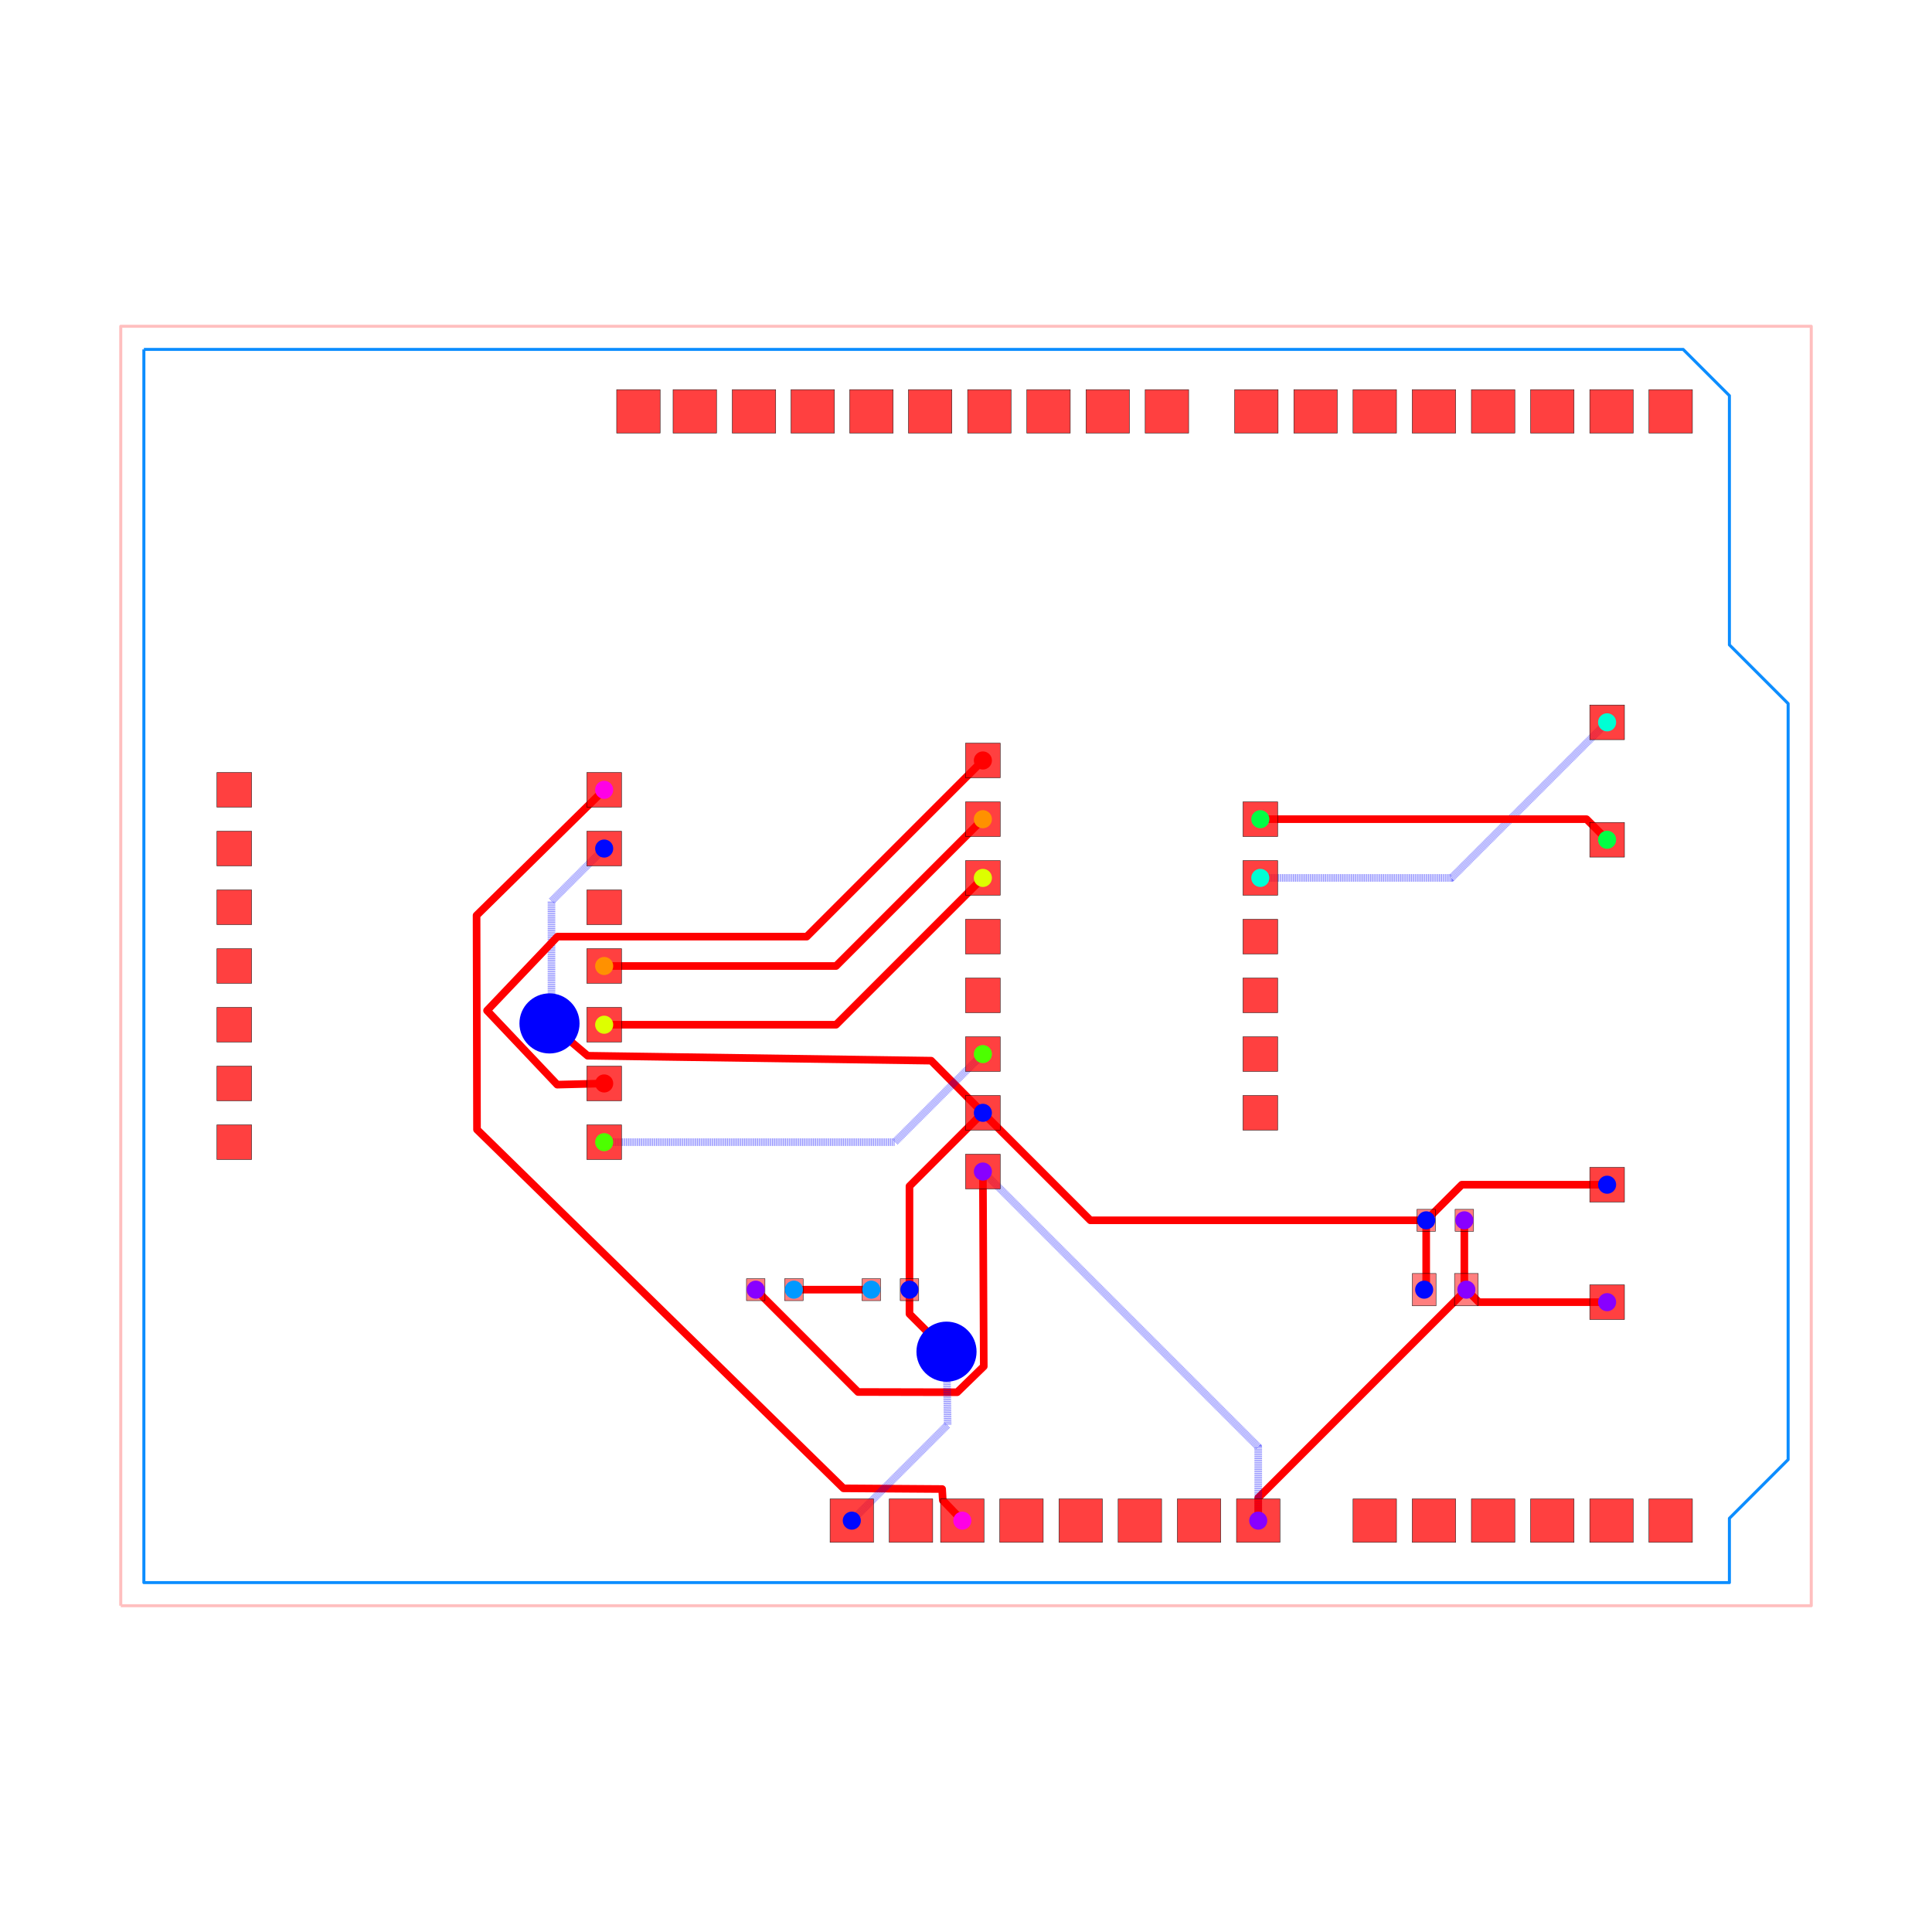
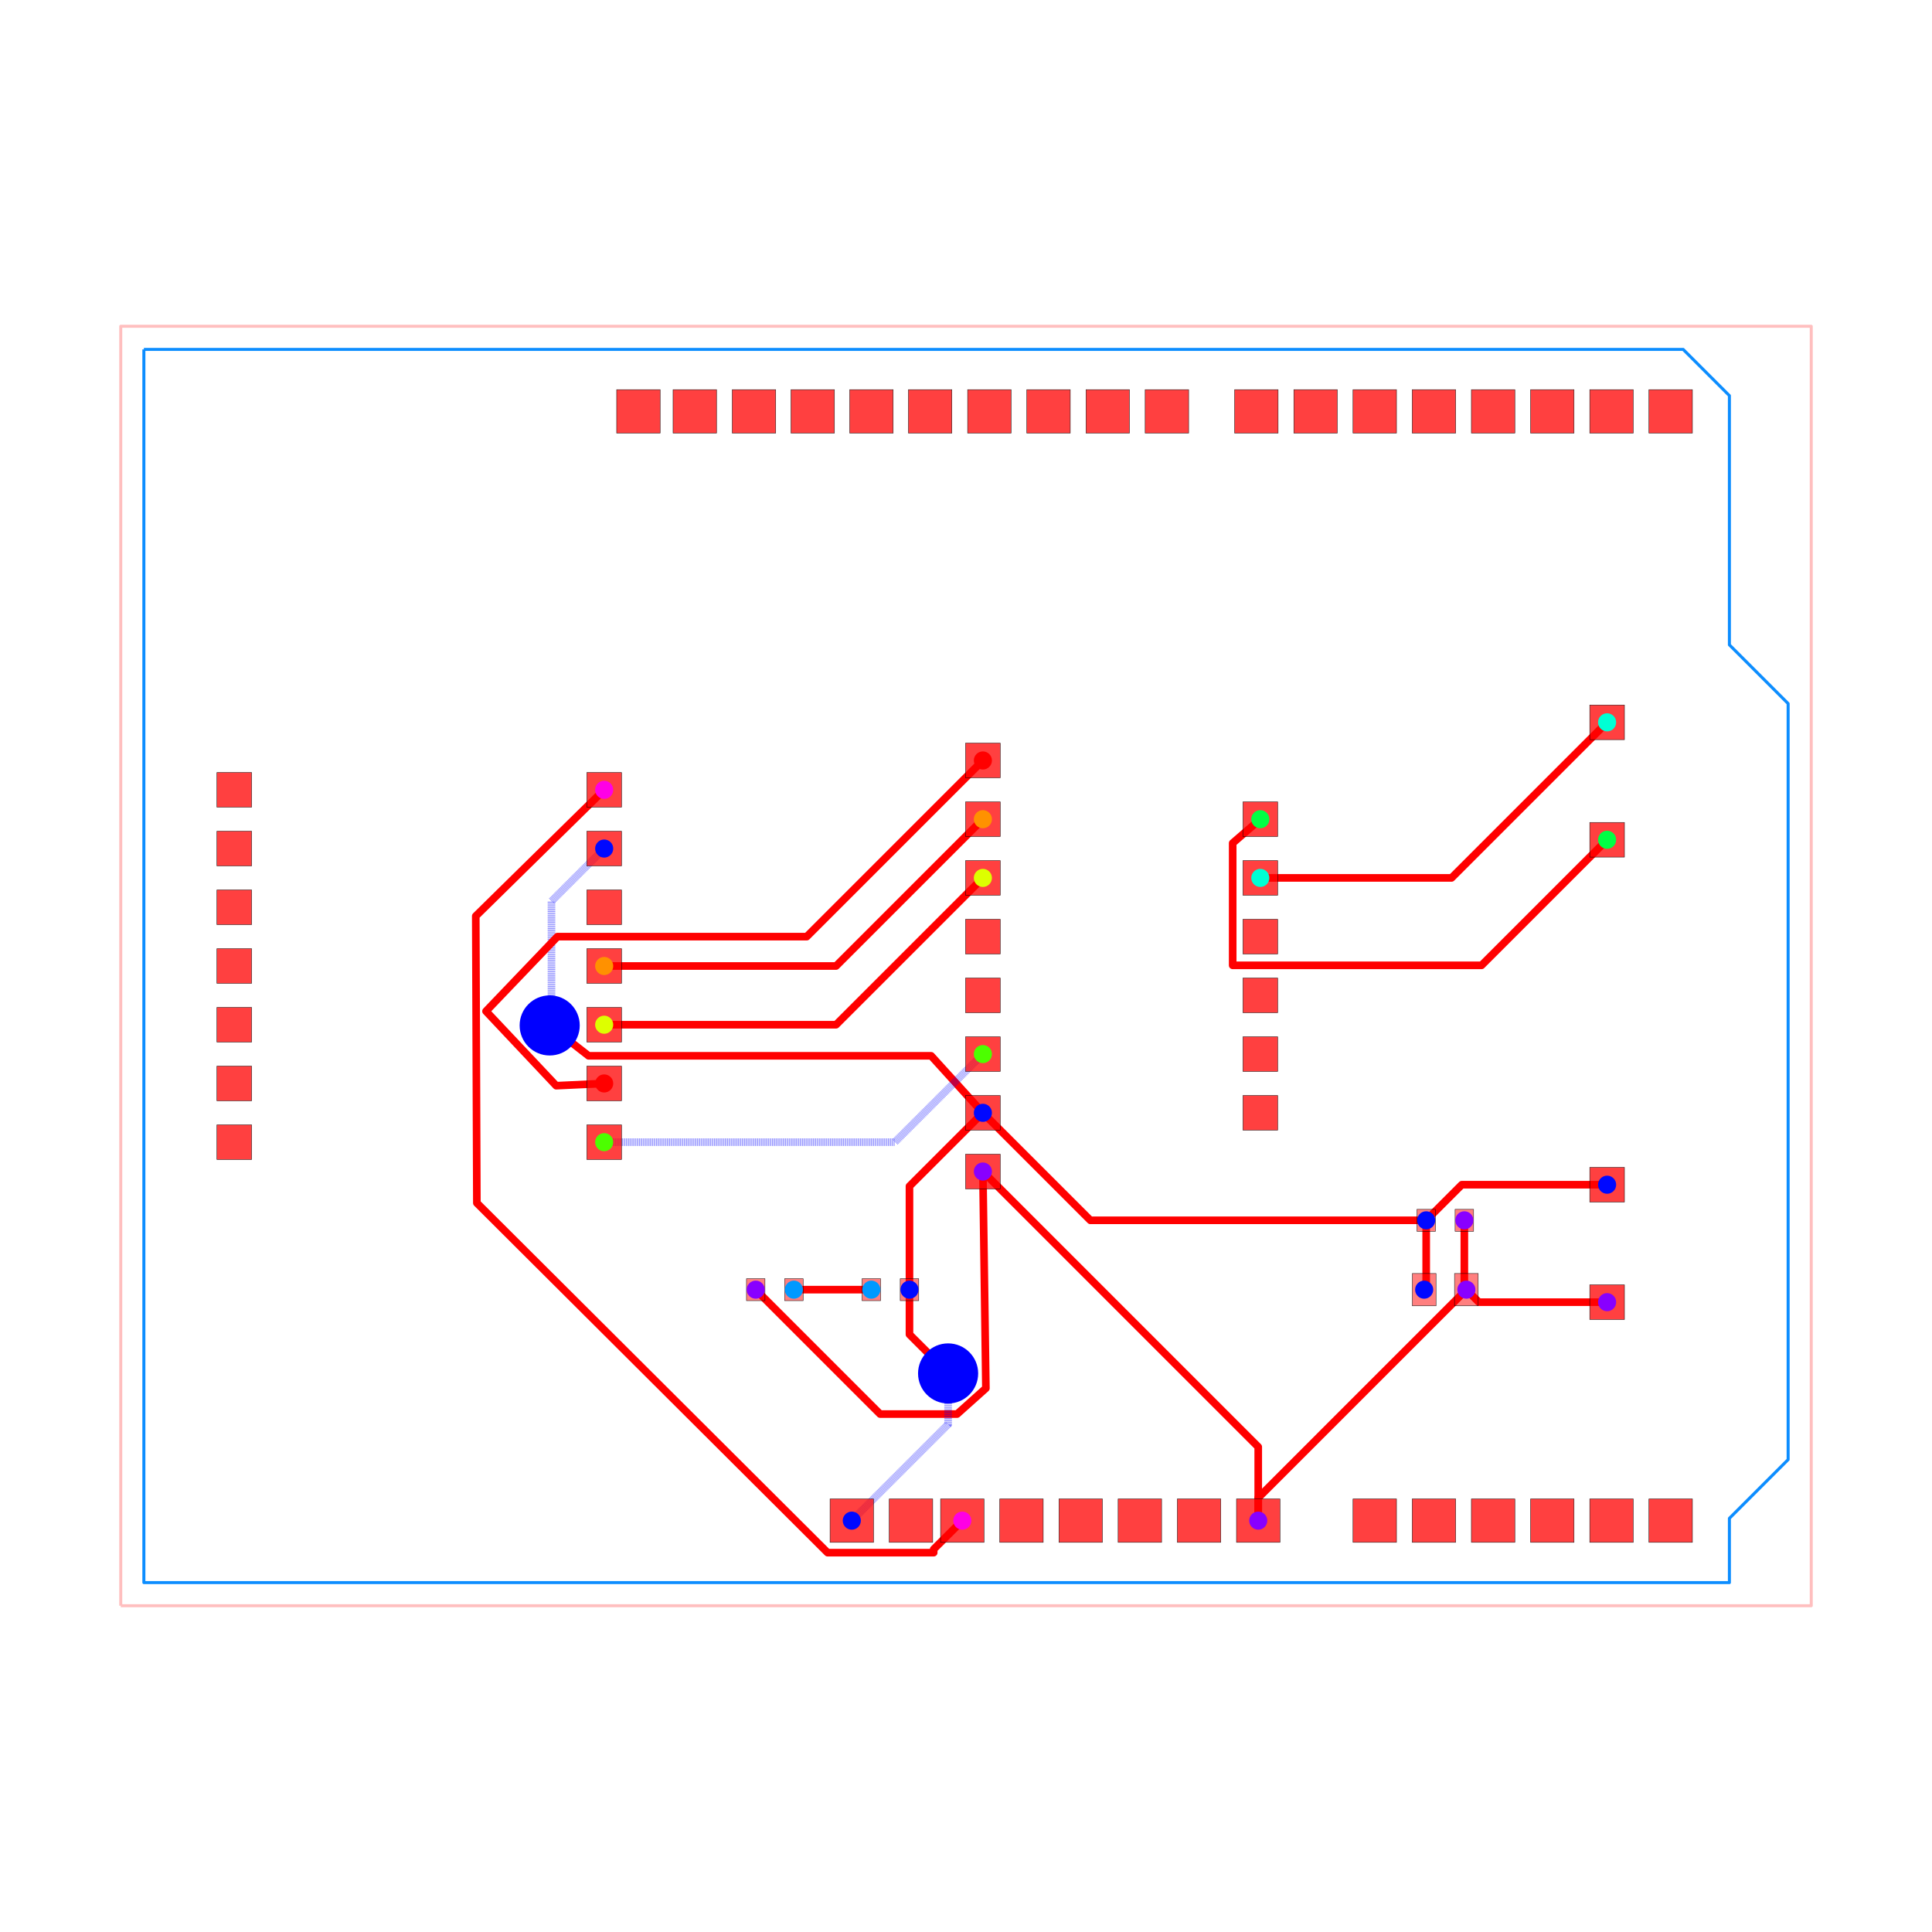
<svg xmlns="http://www.w3.org/2000/svg" width="640" height="640" viewBox="0 0 640 640">
  <rect width="100%" height="100%" fill="white" />
  <g>
    <polyline data-points="-35.29,-27.67 37.83,-27.67 37.83,27.67 -35.29,27.67 -35.29,-27.67" data-type="line" data-label="" points="40,531.915 600,531.915 600,108.085 40,108.085 40,531.915" fill="none" stroke="rgba(255,0,0,0.25)" stroke-linejoin="round" stroke-width="1px" />
  </g>
  <g>
    <polyline data-points="-34.29,26.67 32.29,26.67 34.29,24.67 34.29,13.89 36.83,11.35 36.83,-21.35 34.29,-23.89 34.29,-26.67 -34.29,-26.67 -34.29,26.67" data-type="line" data-label="" points="47.659,115.744 557.571,115.744 572.888,131.061 572.888,213.621 592.341,233.074 592.341,483.512 572.888,502.965 572.888,524.256 47.659,524.256 47.659,115.744" fill="none" stroke="rgba(0, 136, 255, 0.95)" stroke-linejoin="round" stroke-width="1px" />
  </g>
  <g>
-     <polyline data-points="-14.379999999999999,7.62 -19.899506719656955,2.1883315340794947 -19.880704670898766,-7.074513237153152 -4.029604955754892,-22.59285550285438 0.23763457627153056,-22.62285554353448 0.26616192611965034,-23.11085187884909 1.11,-23.99" data-type="line" data-label="" points="200.142,261.641 157.87,303.24 158.014,374.181 279.412,493.031 312.093,493.26 312.312,496.998 318.775,503.731" fill="none" stroke="red" stroke-linejoin="round" stroke-width="2.527" />
+     <polyline data-points="-14.379999999999999,7.62 -19.934180933266333,2.159323896553744 -19.886902852494703,-10.250622612157553 -4.71609805991662,-25.375 -0.12718788531688285,-25.375 -0.12718788531688152,-25.22718788531688 1.11,-23.99" data-type="line" data-label="" points="200.142,261.641 157.605,303.463 157.967,398.506 274.155,514.338 309.299,514.338 309.299,513.206 318.775,503.731" fill="none" stroke="red" stroke-linejoin="round" stroke-width="2.527" />
  </g>
  <g>
    <polyline data-points="22.825,-11 22.825,-13.911999999999999 22.9125,-14" data-type="line" data-label="" points="485.082,404.245 485.082,426.547 485.752,427.221" fill="none" stroke="red" stroke-linejoin="round" stroke-width="2.527" />
  </g>
  <g>
    <polyline data-points="29,-14.54 23.453,-14.54 22.9125,-14" data-type="line" data-label="" points="532.374,431.357 489.892,431.357 485.752,427.221" fill="none" stroke="red" stroke-linejoin="round" stroke-width="2.527" />
  </g>
  <g>
-     <polyline data-points="1.9999999999999996,-8.89 2.038624768581422,-17.317977089226055 0.88931233838271,-18.435731453479264 -3.399150368752875,-18.425849631247125 -7.825,-14" data-type="line" data-label="" points="325.591,388.085 325.887,452.632 317.084,461.193 284.241,461.117 250.345,427.221" fill="none" stroke="red" stroke-linejoin="round" stroke-width="2.527" />
+     <polyline data-points="1.9999999999999996,-8.89 2.130414286286365,-18.264893156378253 0.8845813723275404,-19.38031178405071 -2.444688215949289,-19.38031178405071 -7.825,-14" data-type="line" data-label="" points="325.591,388.085 326.59,459.884 317.048,468.427 291.551,468.427 250.345,427.221" fill="none" stroke="red" stroke-linejoin="round" stroke-width="2.527" />
  </g>
  <g>
    <polyline data-points="13.91,-23.99 13.91,-23.003 22.9125,-14" data-type="line" data-label="" points="416.805,503.731 416.805,496.172 485.752,427.221" fill="none" stroke="red" stroke-linejoin="round" stroke-width="2.527" />
  </g>
  <g>
-     <polyline data-points="13.91,-23.99 13.91,-20.8 1.9999999999999996,-8.89" data-type="line" data-label="" points="416.805,503.731 416.805,479.3 325.591,388.085" fill="none" stroke="rgba(0,0,255,0.5)" stroke-linejoin="round" stroke-width="2.527" stroke-dasharray="0.2 0.2" />
+     <polyline data-points="13.91,-23.99 13.91,-20.8 1.9999999999999996,-8.89" data-type="line" data-label="" points="416.805,503.731 416.805,479.3 325.591,388.085" fill="none" stroke="red" stroke-linejoin="round" stroke-width="2.527" />
  </g>
  <g>
    <polyline data-points="21.175,-11 21.175,-13.913 21.0875,-14" data-type="line" data-label="" points="472.445,404.245 472.445,426.555 471.775,427.221" fill="none" stroke="red" stroke-linejoin="round" stroke-width="2.527" />
  </g>
  <g>
    <polyline data-points="29,-9.46 22.715,-9.46 21.175,-11" data-type="line" data-label="" points="532.374,392.451 484.24,392.451 472.445,404.245" fill="none" stroke="red" stroke-linejoin="round" stroke-width="2.527" />
  </g>
  <g>
    <polyline data-points="-1.175,-14 -1.175,-9.524999999999999 1.9999999999999996,-6.3500000000000005" data-type="line" data-label="" points="301.275,427.221 301.275,392.949 325.591,368.632" fill="none" stroke="red" stroke-linejoin="round" stroke-width="2.527" />
  </g>
  <g>
-     <polyline data-points="-1.175,-14 -1.175,-15.048308959949473 0.38176341967097827,-16.605072379620452 0.38176341967097827,-16.60876341967098 0.42669300002665034,-16.681657924459852" data-type="line" data-label="" points="301.275,427.221 301.275,435.25 313.197,447.172 313.197,447.201 313.541,447.759" fill="none" stroke="red" stroke-linejoin="round" stroke-width="2.527" />
-   </g>
-   <g>
-     <polyline data-points="0.42669300002665034,-16.681657924459852 0.477,-19.842999999999996 -3.67,-23.99" data-type="line" data-label="" points="313.541,447.759 313.927,471.97 282.166,503.731" fill="none" stroke="rgba(0,0,255,0.5)" stroke-linejoin="round" stroke-width="2.527" stroke-dasharray="0.2 0.2" />
+     <polyline data-points="-1.175,-14 -1.175,-15.936347036198743 0.460890760342563,-17.572237796541305 0.460890760342563,-17.587890760342564 0.496,-17.623" data-type="line" data-label="" points="301.275,427.221 301.275,442.051 313.803,454.58 313.803,454.699 314.072,454.968" fill="none" stroke="red" stroke-linejoin="round" stroke-width="2.527" />
+   </g>
+   <g>
+     <polyline data-points="0.496,-17.623 0.496,-19.823999999999998 -3.67,-23.99" data-type="line" data-label="" points="314.072,454.968 314.072,471.825 282.166,503.731" fill="none" stroke="rgba(0,0,255,0.5)" stroke-linejoin="round" stroke-width="2.527" stroke-dasharray="0.2 0.2" />
  </g>
  <g>
    <polyline data-points="1.9999999999999996,-6.3500000000000005 6.649999999999999,-11 21.175,-11" data-type="line" data-label="" points="325.591,368.632 361.204,404.245 472.445,404.245" fill="none" stroke="red" stroke-linejoin="round" stroke-width="2.527" />
  </g>
  <g>
-     <polyline data-points="-14.379999999999999,5.079999999999999 -16.65941903879377,2.8005809612062267 -16.65941903879377,-2.4755713344732593 -16.65941903879377,-2.5065809612062298 -16.745388833943515,-2.4839386822901264" data-type="line" data-label="" points="200.142,281.094 182.685,298.551 182.685,338.96 182.685,339.197 182.027,339.024" fill="none" stroke="rgba(0,0,255,0.5)" stroke-linejoin="round" stroke-width="2.527" stroke-dasharray="0.2 0.2" />
-   </g>
-   <g>
-     <polyline data-points="-16.745388833943515,-2.4839386822901264 -15.095808957183236,-3.88120780646078 -0.23803133430178205,-4.094991686845127 -0.23716798233458816,-4.094991686845127 1.9999999999999996,-6.3500000000000005" data-type="line" data-label="" points="182.027,339.024 194.66,349.725 308.451,351.362 308.457,351.362 325.591,368.632" fill="none" stroke="red" stroke-linejoin="round" stroke-width="2.527" />
+     <polyline data-points="-14.379999999999999,5.079999999999999 -16.65941903879377,2.8005809612062267 -16.65941903879377,-2.4755713344732593 -16.65941903879377,-2.5065809612062298 -16.736988024134188,-2.57083114691019" data-type="line" data-label="" points="200.142,281.094 182.685,298.551 182.685,338.96 182.685,339.197 182.091,339.689" fill="none" stroke="rgba(0,0,255,0.5)" stroke-linejoin="round" stroke-width="2.527" stroke-dasharray="0.2 0.2" />
+   </g>
+   <g>
+     <polyline data-points="-16.736988024134188,-2.57083114691019 -15.053341041012306,-3.885 -0.23820439297949925,-3.885 -0.23734104101230535,-3.885 1.9999999999999996,-6.3500000000000005" data-type="line" data-label="" points="182.091,339.689 194.985,349.754 308.449,349.754 308.456,349.754 325.591,368.632" fill="none" stroke="red" stroke-linejoin="round" stroke-width="2.527" />
  </g>
  <g>
    <polyline data-points="-2.825,-14 -6.175,-14" data-type="line" data-label="" points="288.638,427.221 262.981,427.221" fill="none" stroke="red" stroke-linejoin="round" stroke-width="2.527" />
  </g>
  <g>
-     <polyline data-points="14,3.8100000000000005 22.270000000000003,3.8100000000000005 29,10.54" data-type="line" data-label="" points="417.495,290.821 480.832,290.821 532.374,239.278" fill="none" stroke="rgba(0,0,255,0.5)" stroke-linejoin="round" stroke-width="2.527" stroke-dasharray="0.2 0.2" />
-   </g>
-   <g>
-     <polyline data-points="14,6.35 28.11,6.35 29,5.46" data-type="line" data-label="" points="417.495,271.368 525.558,271.368 532.374,278.184" fill="none" stroke="red" stroke-linejoin="round" stroke-width="2.527" />
+     <polyline data-points="14,3.8100000000000005 22.270000000000003,3.8100000000000005 29,10.54" data-type="line" data-label="" points="417.495,290.821 480.832,290.821 532.374,239.278" fill="none" stroke="red" stroke-linejoin="round" stroke-width="2.527" />
+   </g>
+   <g>
+     <polyline data-points="14,6.35 12.805,5.316093819595089 12.805,0.02835742871903779 23.56835742871904,0.02835742871903779 29,5.46" data-type="line" data-label="" points="417.495,271.368 408.342,279.286 408.342,319.783 490.775,319.783 532.374,278.184" fill="none" stroke="red" stroke-linejoin="round" stroke-width="2.527" />
  </g>
  <g>
    <polyline data-points="-14.379999999999999,-7.62 -1.81,-7.62 1.9999999999999998,-3.8100000000000005" data-type="line" data-label="" points="200.142,378.359 296.411,378.359 325.591,349.179" fill="none" stroke="rgba(0,0,255,0.5)" stroke-linejoin="round" stroke-width="2.527" stroke-dasharray="0.2 0.2" />
  </g>
  <g>
    <polyline data-points="-14.379999999999999,-2.54 -4.35,-2.54 2.0000000000000004,3.8099999999999987" data-type="line" data-label="" points="200.142,339.453 276.958,339.453 325.591,290.821" fill="none" stroke="red" stroke-linejoin="round" stroke-width="2.527" />
  </g>
  <g>
    <polyline data-points="-14.379999999999999,0 -4.35,0 2.0000000000000004,6.35" data-type="line" data-label="" points="200.142,320 276.958,320 325.591,271.368" fill="none" stroke="red" stroke-linejoin="round" stroke-width="2.527" />
  </g>
  <g>
-     <polyline data-points="-14.379999999999999,-5.08 -16.410707367555073,-5.1319849676765585 -19.44618886756604,-1.927340928403564 -16.403616615708493,1.27 -5.654414031637213,1.27 -5.620000000000001,1.27 2.0000000000000004,8.89" data-type="line" data-label="" points="200.142,358.906 184.59,359.304 161.342,334.761 184.644,310.274 266.968,310.274 267.232,310.274 325.591,251.915" fill="none" stroke="red" stroke-linejoin="round" stroke-width="2.527" />
+     <polyline data-points="-14.379999999999999,-5.08 -16.45486510497725,-5.177436914004379 -19.490660319393893,-1.9560147573834838 -16.403616615708493,1.27 -5.654414031637213,1.27 -5.620000000000001,1.27 2.0000000000000004,8.89" data-type="line" data-label="" points="200.142,358.906 184.252,359.652 161.002,334.98 184.644,310.274 266.968,310.274 267.232,310.274 325.591,251.915" fill="none" stroke="red" stroke-linejoin="round" stroke-width="2.527" />
  </g>
  <g>
    <rect data-type="rect" data-label="top source_net_1" data-x="22.9125" data-y="-14" x="481.827" y="421.86" width="7.85" height="10.722" fill="rgba(255,0,0,0.5)" stroke="black" stroke-width="0.131" />
  </g>
  <g>
    <rect data-type="rect" data-label="top source_net_0" data-x="21.0875" data-y="-14" x="467.85" y="421.86" width="7.85" height="10.722" fill="rgba(255,0,0,0.5)" stroke="black" stroke-width="0.131" />
  </g>
  <g>
    <rect data-type="rect" data-label="top source_net_1" data-x="22.825" data-y="-11" x="482.019" y="400.607" width="6.127" height="7.276" fill="rgba(255,0,0,0.5)" stroke="black" stroke-width="0.131" />
  </g>
  <g>
    <rect data-type="rect" data-label="top source_net_0" data-x="21.175" data-y="-11" x="469.382" y="400.607" width="6.127" height="7.276" fill="rgba(255,0,0,0.5)" stroke="black" stroke-width="0.131" />
  </g>
  <g>
    <rect data-type="rect" data-label="top source_net_1" data-x="-7.825" data-y="-14" x="247.281" y="423.583" width="6.127" height="7.276" fill="rgba(255,0,0,0.5)" stroke="black" stroke-width="0.131" />
  </g>
  <g>
    <rect data-type="rect" data-label="top source_trace_21" data-x="-6.175" data-y="-14" x="259.918" y="423.583" width="6.127" height="7.276" fill="rgba(255,0,0,0.5)" stroke="black" stroke-width="0.131" />
  </g>
  <g>
    <rect data-type="rect" data-label="top source_trace_21" data-x="-2.825" data-y="-14" x="285.574" y="423.583" width="6.127" height="7.276" fill="rgba(255,0,0,0.5)" stroke="black" stroke-width="0.131" />
  </g>
  <g>
    <rect data-type="rect" data-label="top source_net_0" data-x="-1.175" data-y="-14" x="298.211" y="423.583" width="6.127" height="7.276" fill="rgba(255,0,0,0.5)" stroke="black" stroke-width="0.131" />
  </g>
  <g>
    <rect data-type="rect" data-label="top bottom" data-x="31.75" data-y="-23.99" x="546.236" y="496.532" width="14.398" height="14.398" fill="rgba(255,0,0,0.75)" stroke="black" stroke-width="0.131" />
  </g>
  <g>
    <rect data-type="rect" data-label="top bottom" data-x="29.19" data-y="-23.99" x="526.63" y="496.532" width="14.398" height="14.398" fill="rgba(255,0,0,0.75)" stroke="black" stroke-width="0.131" />
  </g>
  <g>
    <rect data-type="rect" data-label="top bottom" data-x="26.63" data-y="-23.99" x="507.024" y="496.532" width="14.398" height="14.398" fill="rgba(255,0,0,0.75)" stroke="black" stroke-width="0.131" />
  </g>
  <g>
    <rect data-type="rect" data-label="top bottom" data-x="24.07" data-y="-23.99" x="487.418" y="496.532" width="14.398" height="14.398" fill="rgba(255,0,0,0.75)" stroke="black" stroke-width="0.131" />
  </g>
  <g>
    <rect data-type="rect" data-label="top bottom" data-x="21.51" data-y="-23.99" x="467.812" y="496.532" width="14.398" height="14.398" fill="rgba(255,0,0,0.75)" stroke="black" stroke-width="0.131" />
  </g>
  <g>
    <rect data-type="rect" data-label="top bottom" data-x="18.95" data-y="-23.99" x="448.206" y="496.532" width="14.398" height="14.398" fill="rgba(255,0,0,0.75)" stroke="black" stroke-width="0.131" />
  </g>
  <g>
    <rect data-type="rect" data-label="top source_net_1 bottom source_net_1" data-x="13.91" data-y="-23.99" x="409.606" y="496.532" width="14.398" height="14.398" fill="rgba(255,0,0,0.75)" stroke="black" stroke-width="0.131" />
  </g>
  <g>
    <rect data-type="rect" data-label="top bottom" data-x="11.35" data-y="-23.99" x="390" y="496.532" width="14.398" height="14.398" fill="rgba(255,0,0,0.75)" stroke="black" stroke-width="0.131" />
  </g>
  <g>
    <rect data-type="rect" data-label="top bottom" data-x="8.79" data-y="-23.99" x="370.394" y="496.532" width="14.398" height="14.398" fill="rgba(255,0,0,0.75)" stroke="black" stroke-width="0.131" />
  </g>
  <g>
    <rect data-type="rect" data-label="top bottom" data-x="6.23" data-y="-23.99" x="350.788" y="496.532" width="14.398" height="14.398" fill="rgba(255,0,0,0.75)" stroke="black" stroke-width="0.131" />
  </g>
  <g>
    <rect data-type="rect" data-label="top bottom" data-x="3.67" data-y="-23.99" x="331.182" y="496.532" width="14.398" height="14.398" fill="rgba(255,0,0,0.75)" stroke="black" stroke-width="0.131" />
  </g>
  <g>
    <rect data-type="rect" data-label="top source_net_2 bottom source_net_2" data-x="1.11" data-y="-23.99" x="311.575" y="496.532" width="14.398" height="14.398" fill="rgba(255,0,0,0.75)" stroke="black" stroke-width="0.131" />
  </g>
  <g>
    <rect data-type="rect" data-label="top bottom" data-x="-1.11" data-y="-23.99" x="294.573" y="496.532" width="14.398" height="14.398" fill="rgba(255,0,0,0.75)" stroke="black" stroke-width="0.131" />
  </g>
  <g>
    <rect data-type="rect" data-label="top source_net_0 bottom source_net_0" data-x="-3.67" data-y="-23.99" x="274.967" y="496.532" width="14.398" height="14.398" fill="rgba(255,0,0,0.75)" stroke="black" stroke-width="0.131" />
  </g>
  <g>
    <rect data-type="rect" data-label="top bottom" data-x="31.75" data-y="23.99" x="546.236" y="129.07" width="14.398" height="14.398" fill="rgba(255,0,0,0.75)" stroke="black" stroke-width="0.131" />
  </g>
  <g>
    <rect data-type="rect" data-label="top bottom" data-x="29.19" data-y="23.99" x="526.63" y="129.07" width="14.398" height="14.398" fill="rgba(255,0,0,0.75)" stroke="black" stroke-width="0.131" />
  </g>
  <g>
    <rect data-type="rect" data-label="top bottom" data-x="26.63" data-y="23.99" x="507.024" y="129.07" width="14.398" height="14.398" fill="rgba(255,0,0,0.75)" stroke="black" stroke-width="0.131" />
  </g>
  <g>
    <rect data-type="rect" data-label="top bottom" data-x="24.07" data-y="23.99" x="487.418" y="129.07" width="14.398" height="14.398" fill="rgba(255,0,0,0.75)" stroke="black" stroke-width="0.131" />
  </g>
  <g>
    <rect data-type="rect" data-label="top bottom" data-x="21.51" data-y="23.99" x="467.812" y="129.07" width="14.398" height="14.398" fill="rgba(255,0,0,0.75)" stroke="black" stroke-width="0.131" />
  </g>
  <g>
    <rect data-type="rect" data-label="top bottom" data-x="18.95" data-y="23.99" x="448.206" y="129.07" width="14.398" height="14.398" fill="rgba(255,0,0,0.75)" stroke="black" stroke-width="0.131" />
  </g>
  <g>
    <rect data-type="rect" data-label="top bottom" data-x="16.39" data-y="23.99" x="428.6" y="129.07" width="14.398" height="14.398" fill="rgba(255,0,0,0.75)" stroke="black" stroke-width="0.131" />
  </g>
  <g>
    <rect data-type="rect" data-label="top bottom" data-x="13.83" data-y="23.99" x="408.993" y="129.07" width="14.398" height="14.398" fill="rgba(255,0,0,0.75)" stroke="black" stroke-width="0.131" />
  </g>
  <g>
    <rect data-type="rect" data-label="top bottom" data-x="9.96" data-y="23.99" x="379.354" y="129.07" width="14.398" height="14.398" fill="rgba(255,0,0,0.75)" stroke="black" stroke-width="0.131" />
  </g>
  <g>
    <rect data-type="rect" data-label="top bottom" data-x="7.4" data-y="23.99" x="359.748" y="129.07" width="14.398" height="14.398" fill="rgba(255,0,0,0.75)" stroke="black" stroke-width="0.131" />
  </g>
  <g>
    <rect data-type="rect" data-label="top bottom" data-x="4.84" data-y="23.99" x="340.142" y="129.07" width="14.398" height="14.398" fill="rgba(255,0,0,0.75)" stroke="black" stroke-width="0.131" />
  </g>
  <g>
    <rect data-type="rect" data-label="top bottom" data-x="2.28" data-y="23.99" x="320.536" y="129.07" width="14.398" height="14.398" fill="rgba(255,0,0,0.75)" stroke="black" stroke-width="0.131" />
  </g>
  <g>
    <rect data-type="rect" data-label="top bottom" data-x="-0.28" data-y="23.99" x="300.93" y="129.07" width="14.398" height="14.398" fill="rgba(255,0,0,0.75)" stroke="black" stroke-width="0.131" />
  </g>
  <g>
    <rect data-type="rect" data-label="top bottom" data-x="-2.82" data-y="23.99" x="281.477" y="129.07" width="14.398" height="14.398" fill="rgba(255,0,0,0.75)" stroke="black" stroke-width="0.131" />
  </g>
  <g>
    <rect data-type="rect" data-label="top bottom" data-x="-5.36" data-y="23.99" x="262.024" y="129.07" width="14.398" height="14.398" fill="rgba(255,0,0,0.75)" stroke="black" stroke-width="0.131" />
  </g>
  <g>
    <rect data-type="rect" data-label="top bottom" data-x="-7.9" data-y="23.99" x="242.571" y="129.07" width="14.398" height="14.398" fill="rgba(255,0,0,0.75)" stroke="black" stroke-width="0.131" />
  </g>
  <g>
    <rect data-type="rect" data-label="top bottom" data-x="-10.46" data-y="23.99" x="222.965" y="129.07" width="14.398" height="14.398" fill="rgba(255,0,0,0.75)" stroke="black" stroke-width="0.131" />
  </g>
  <g>
    <rect data-type="rect" data-label="top bottom" data-x="-12.9" data-y="23.99" x="204.278" y="129.07" width="14.398" height="14.398" fill="rgba(255,0,0,0.75)" stroke="black" stroke-width="0.131" />
  </g>
  <g>
    <rect data-type="rect" data-label="top bottom" data-x="-30.38" data-y="-7.62" x="71.86" y="372.615" width="11.488" height="11.488" fill="rgba(255,0,0,0.75)" stroke="black" stroke-width="0.131" />
  </g>
  <g>
    <rect data-type="rect" data-label="top bottom" data-x="-30.38" data-y="-5.08" x="71.86" y="353.162" width="11.488" height="11.488" fill="rgba(255,0,0,0.75)" stroke="black" stroke-width="0.131" />
  </g>
  <g>
    <rect data-type="rect" data-label="top bottom" data-x="-30.38" data-y="-2.54" x="71.86" y="333.709" width="11.488" height="11.488" fill="rgba(255,0,0,0.75)" stroke="black" stroke-width="0.131" />
  </g>
  <g>
    <rect data-type="rect" data-label="top bottom" data-x="-30.38" data-y="0" x="71.86" y="314.256" width="11.488" height="11.488" fill="rgba(255,0,0,0.75)" stroke="black" stroke-width="0.131" />
  </g>
  <g>
    <rect data-type="rect" data-label="top bottom" data-x="-30.38" data-y="2.54" x="71.86" y="294.803" width="11.488" height="11.488" fill="rgba(255,0,0,0.75)" stroke="black" stroke-width="0.131" />
  </g>
  <g>
    <rect data-type="rect" data-label="top bottom" data-x="-30.38" data-y="5.079999999999999" x="71.86" y="275.35" width="11.488" height="11.488" fill="rgba(255,0,0,0.75)" stroke="black" stroke-width="0.131" />
  </g>
  <g>
    <rect data-type="rect" data-label="top bottom" data-x="-30.38" data-y="7.62" x="71.86" y="255.897" width="11.488" height="11.488" fill="rgba(255,0,0,0.75)" stroke="black" stroke-width="0.131" />
  </g>
  <g>
    <rect data-type="rect" data-label="top source_trace_6 bottom source_trace_6" data-x="-14.379999999999999" data-y="-7.62" x="194.398" y="372.615" width="11.488" height="11.488" fill="rgba(255,0,0,0.75)" stroke="black" stroke-width="0.131" />
  </g>
  <g>
    <rect data-type="rect" data-label="top source_trace_3 bottom source_trace_3" data-x="-14.379999999999999" data-y="-5.08" x="194.398" y="353.162" width="11.488" height="11.488" fill="rgba(255,0,0,0.75)" stroke="black" stroke-width="0.131" />
  </g>
  <g>
    <rect data-type="rect" data-label="top source_trace_5 bottom source_trace_5" data-x="-14.379999999999999" data-y="-2.54" x="194.398" y="333.709" width="11.488" height="11.488" fill="rgba(255,0,0,0.75)" stroke="black" stroke-width="0.131" />
  </g>
  <g>
    <rect data-type="rect" data-label="top source_trace_4 bottom source_trace_4" data-x="-14.379999999999999" data-y="0" x="194.398" y="314.256" width="11.488" height="11.488" fill="rgba(255,0,0,0.75)" stroke="black" stroke-width="0.131" />
  </g>
  <g>
    <rect data-type="rect" data-label="top bottom" data-x="-14.379999999999999" data-y="2.54" x="194.398" y="294.803" width="11.488" height="11.488" fill="rgba(255,0,0,0.75)" stroke="black" stroke-width="0.131" />
  </g>
  <g>
    <rect data-type="rect" data-label="top source_net_0 bottom source_net_0" data-x="-14.379999999999999" data-y="5.079999999999999" x="194.398" y="275.35" width="11.488" height="11.488" fill="rgba(255,0,0,0.75)" stroke="black" stroke-width="0.131" />
  </g>
  <g>
    <rect data-type="rect" data-label="top source_net_2 bottom source_net_2" data-x="-14.379999999999999" data-y="7.62" x="194.398" y="255.897" width="11.488" height="11.488" fill="rgba(255,0,0,0.75)" stroke="black" stroke-width="0.131" />
  </g>
  <g>
    <rect data-type="rect" data-label="top source_net_1 bottom source_net_1" data-x="1.9999999999999996" data-y="-8.89" x="319.847" y="382.341" width="11.488" height="11.488" fill="rgba(255,0,0,0.75)" stroke="black" stroke-width="0.131" />
  </g>
  <g>
    <rect data-type="rect" data-label="top source_net_0 bottom source_net_0" data-x="1.9999999999999996" data-y="-6.3500000000000005" x="319.847" y="362.888" width="11.488" height="11.488" fill="rgba(255,0,0,0.75)" stroke="black" stroke-width="0.131" />
  </g>
  <g>
    <rect data-type="rect" data-label="top source_trace_6 bottom source_trace_6" data-x="1.9999999999999998" data-y="-3.8100000000000005" x="319.847" y="343.435" width="11.488" height="11.488" fill="rgba(255,0,0,0.75)" stroke="black" stroke-width="0.131" />
  </g>
  <g>
    <rect data-type="rect" data-label="top bottom" data-x="2" data-y="-1.2700000000000005" x="319.847" y="323.982" width="11.488" height="11.488" fill="rgba(255,0,0,0.75)" stroke="black" stroke-width="0.131" />
  </g>
  <g>
    <rect data-type="rect" data-label="top bottom" data-x="2" data-y="1.2699999999999996" x="319.847" y="304.53" width="11.488" height="11.488" fill="rgba(255,0,0,0.75)" stroke="black" stroke-width="0.131" />
  </g>
  <g>
    <rect data-type="rect" data-label="top source_trace_5 bottom source_trace_5" data-x="2.0000000000000004" data-y="3.8099999999999987" x="319.847" y="285.077" width="11.488" height="11.488" fill="rgba(255,0,0,0.75)" stroke="black" stroke-width="0.131" />
  </g>
  <g>
    <rect data-type="rect" data-label="top source_trace_4 bottom source_trace_4" data-x="2.0000000000000004" data-y="6.35" x="319.847" y="265.624" width="11.488" height="11.488" fill="rgba(255,0,0,0.75)" stroke="black" stroke-width="0.131" />
  </g>
  <g>
    <rect data-type="rect" data-label="top source_trace_3 bottom source_trace_3" data-x="2.0000000000000004" data-y="8.89" x="319.847" y="246.171" width="11.488" height="11.488" fill="rgba(255,0,0,0.75)" stroke="black" stroke-width="0.131" />
  </g>
  <g>
    <rect data-type="rect" data-label="top bottom" data-x="14" data-y="-6.35" x="411.751" y="362.888" width="11.488" height="11.488" fill="rgba(255,0,0,0.75)" stroke="black" stroke-width="0.131" />
  </g>
  <g>
    <rect data-type="rect" data-label="top bottom" data-x="14" data-y="-3.8099999999999996" x="411.751" y="343.435" width="11.488" height="11.488" fill="rgba(255,0,0,0.75)" stroke="black" stroke-width="0.131" />
  </g>
  <g>
    <rect data-type="rect" data-label="top bottom" data-x="14" data-y="-1.2699999999999996" x="411.751" y="323.982" width="11.488" height="11.488" fill="rgba(255,0,0,0.75)" stroke="black" stroke-width="0.131" />
  </g>
  <g>
    <rect data-type="rect" data-label="top bottom" data-x="14" data-y="1.2700000000000005" x="411.751" y="304.53" width="11.488" height="11.488" fill="rgba(255,0,0,0.75)" stroke="black" stroke-width="0.131" />
  </g>
  <g>
    <rect data-type="rect" data-label="top source_trace_19 bottom source_trace_19" data-x="14" data-y="3.8100000000000005" x="411.751" y="285.077" width="11.488" height="11.488" fill="rgba(255,0,0,0.75)" stroke="black" stroke-width="0.131" />
  </g>
  <g>
    <rect data-type="rect" data-label="top source_trace_18 bottom source_trace_18" data-x="14" data-y="6.35" x="411.751" y="265.624" width="11.488" height="11.488" fill="rgba(255,0,0,0.75)" stroke="black" stroke-width="0.131" />
  </g>
  <g>
    <rect data-type="rect" data-label="top source_net_1 bottom source_net_1" data-x="29" data-y="-14.54" x="526.63" y="425.613" width="11.488" height="11.488" fill="rgba(255,0,0,0.75)" stroke="black" stroke-width="0.131" />
  </g>
  <g>
    <rect data-type="rect" data-label="top source_net_0 bottom source_net_0" data-x="29" data-y="-9.46" x="526.63" y="386.707" width="11.488" height="11.488" fill="rgba(255,0,0,0.75)" stroke="black" stroke-width="0.131" />
  </g>
  <g>
    <rect data-type="rect" data-label="top source_trace_18 bottom source_trace_18" data-x="29" data-y="5.46" x="526.63" y="272.44" width="11.488" height="11.488" fill="rgba(255,0,0,0.75)" stroke="black" stroke-width="0.131" />
  </g>
  <g>
    <rect data-type="rect" data-label="top source_trace_19 bottom source_trace_19" data-x="29" data-y="10.54" x="526.63" y="233.534" width="11.488" height="11.488" fill="rgba(255,0,0,0.75)" stroke="black" stroke-width="0.131" />
  </g>
-   <circle data-type="circle" data-label="" data-x="0.42669300002665034" data-y="-16.681657924459852" cx="313.541" cy="447.759" r="9.956" fill="blue" stroke="none" stroke-width="0.131" />
-   <circle data-type="circle" data-label="" data-x="-16.745388833943515" data-y="-2.4839386822901264" cx="182.027" cy="339.024" r="9.956" fill="blue" stroke="none" stroke-width="0.131" />
+   <circle data-type="circle" data-label="" data-x="0.496" data-y="-17.623" cx="314.072" cy="454.968" r="9.956" fill="blue" stroke="none" stroke-width="0.131" />
+   <circle data-type="circle" data-label="" data-x="-16.736988024134188" data-y="-2.57083114691019" cx="182.091" cy="339.689" r="9.956" fill="blue" stroke="none" stroke-width="0.131" />
  <g>
    <circle data-type="point" data-label="source_trace_3 source_trace_3 top" data-x="-14.379999999999999" data-y="-5.08" cx="200.142" cy="358.906" r="3" fill="hsl(0, 100%, 50%)" />
  </g>
  <g>
    <circle data-type="point" data-label="source_trace_3 source_trace_3 top" data-x="2.0000000000000004" data-y="8.89" cx="325.591" cy="251.915" r="3" fill="hsl(0, 100%, 50%)" />
  </g>
  <g>
    <circle data-type="point" data-label="source_trace_4 source_trace_4 top" data-x="-14.379999999999999" data-y="0" cx="200.142" cy="320" r="3" fill="hsl(34, 100%, 50%)" />
  </g>
  <g>
    <circle data-type="point" data-label="source_trace_4 source_trace_4 top" data-x="2.0000000000000004" data-y="6.35" cx="325.591" cy="271.368" r="3" fill="hsl(34, 100%, 50%)" />
  </g>
  <g>
    <circle data-type="point" data-label="source_trace_5 source_trace_5 top" data-x="-14.379999999999999" data-y="-2.54" cx="200.142" cy="339.453" r="3" fill="hsl(68, 100%, 50%)" />
  </g>
  <g>
    <circle data-type="point" data-label="source_trace_5 source_trace_5 top" data-x="2.0000000000000004" data-y="3.8099999999999987" cx="325.591" cy="290.821" r="3" fill="hsl(68, 100%, 50%)" />
  </g>
  <g>
    <circle data-type="point" data-label="source_trace_6 source_trace_6 top" data-x="-14.379999999999999" data-y="-7.62" cx="200.142" cy="378.359" r="3" fill="hsl(102, 100%, 50%)" />
  </g>
  <g>
    <circle data-type="point" data-label="source_trace_6 source_trace_6 top" data-x="1.9999999999999998" data-y="-3.8100000000000005" cx="325.591" cy="349.179" r="3" fill="hsl(102, 100%, 50%)" />
  </g>
  <g>
    <circle data-type="point" data-label="source_trace_18 source_trace_18 top" data-x="29" data-y="5.46" cx="532.374" cy="278.184" r="3" fill="hsl(136, 100%, 50%)" />
  </g>
  <g>
    <circle data-type="point" data-label="source_trace_18 source_trace_18 top" data-x="14" data-y="6.35" cx="417.495" cy="271.368" r="3" fill="hsl(136, 100%, 50%)" />
  </g>
  <g>
    <circle data-type="point" data-label="source_trace_19 source_trace_19 top" data-x="29" data-y="10.54" cx="532.374" cy="239.278" r="3" fill="hsl(170, 100%, 50%)" />
  </g>
  <g>
    <circle data-type="point" data-label="source_trace_19 source_trace_19 top" data-x="14" data-y="3.8100000000000005" cx="417.495" cy="290.821" r="3" fill="hsl(170, 100%, 50%)" />
  </g>
  <g>
    <circle data-type="point" data-label="source_trace_21 source_trace_21 top" data-x="-6.175" data-y="-14" cx="262.981" cy="427.221" r="3" fill="hsl(204, 100%, 50%)" />
  </g>
  <g>
    <circle data-type="point" data-label="source_trace_21 source_trace_21 top" data-x="-2.825" data-y="-14" cx="288.638" cy="427.221" r="3" fill="hsl(204, 100%, 50%)" />
  </g>
  <g>
    <circle data-type="point" data-label="source_net_0 source_net_0 top" data-x="-3.67" data-y="-23.99" cx="282.166" cy="503.731" r="3" fill="hsl(238, 100%, 50%)" />
  </g>
  <g>
    <circle data-type="point" data-label="source_net_0 source_net_0 top" data-x="-14.379999999999999" data-y="5.079999999999999" cx="200.142" cy="281.094" r="3" fill="hsl(238, 100%, 50%)" />
  </g>
  <g>
    <circle data-type="point" data-label="source_net_0 source_net_0 top" data-x="1.9999999999999996" data-y="-6.3500000000000005" cx="325.591" cy="368.632" r="3" fill="hsl(238, 100%, 50%)" />
  </g>
  <g>
    <circle data-type="point" data-label="source_net_0 source_net_0 top" data-x="29" data-y="-9.46" cx="532.374" cy="392.451" r="3" fill="hsl(238, 100%, 50%)" />
  </g>
  <g>
    <circle data-type="point" data-label="source_net_0 source_net_0 top" data-x="21.0875" data-y="-14" cx="471.775" cy="427.221" r="3" fill="hsl(238, 100%, 50%)" />
  </g>
  <g>
    <circle data-type="point" data-label="source_net_0 source_net_0 top" data-x="21.175" data-y="-11" cx="472.445" cy="404.245" r="3" fill="hsl(238, 100%, 50%)" />
  </g>
  <g>
    <circle data-type="point" data-label="source_net_0 source_net_0 top" data-x="-1.175" data-y="-14" cx="301.275" cy="427.221" r="3" fill="hsl(238, 100%, 50%)" />
  </g>
  <g>
    <circle data-type="point" data-label="source_net_1 source_net_1 top" data-x="13.91" data-y="-23.99" cx="416.805" cy="503.731" r="3" fill="hsl(272, 100%, 50%)" />
  </g>
  <g>
    <circle data-type="point" data-label="source_net_1 source_net_1 top" data-x="29" data-y="-14.54" cx="532.374" cy="431.357" r="3" fill="hsl(272, 100%, 50%)" />
  </g>
  <g>
    <circle data-type="point" data-label="source_net_1 source_net_1 top" data-x="1.9999999999999996" data-y="-8.89" cx="325.591" cy="388.085" r="3" fill="hsl(272, 100%, 50%)" />
  </g>
  <g>
    <circle data-type="point" data-label="source_net_1 source_net_1 top" data-x="22.9125" data-y="-14" cx="485.752" cy="427.221" r="3" fill="hsl(272, 100%, 50%)" />
  </g>
  <g>
    <circle data-type="point" data-label="source_net_1 source_net_1 top" data-x="22.825" data-y="-11" cx="485.082" cy="404.245" r="3" fill="hsl(272, 100%, 50%)" />
  </g>
  <g>
    <circle data-type="point" data-label="source_net_1 source_net_1 top" data-x="-7.825" data-y="-14" cx="250.345" cy="427.221" r="3" fill="hsl(272, 100%, 50%)" />
  </g>
  <g>
    <circle data-type="point" data-label="source_net_2 source_net_2 top" data-x="1.11" data-y="-23.99" cx="318.775" cy="503.731" r="3" fill="hsl(306, 100%, 50%)" />
  </g>
  <g>
    <circle data-type="point" data-label="source_net_2 source_net_2 top" data-x="-14.379999999999999" data-y="7.62" cx="200.142" cy="261.641" r="3" fill="hsl(306, 100%, 50%)" />
  </g>
  <g id="crosshair" style="display: none">
    <line id="crosshair-h" y1="0" y2="640" stroke="#666" stroke-width="0.5" />
    <line id="crosshair-v" x1="0" x2="640" stroke="#666" stroke-width="0.5" />
    <text id="coordinates" font-family="monospace" font-size="12" fill="#666" />
  </g>
</svg>
